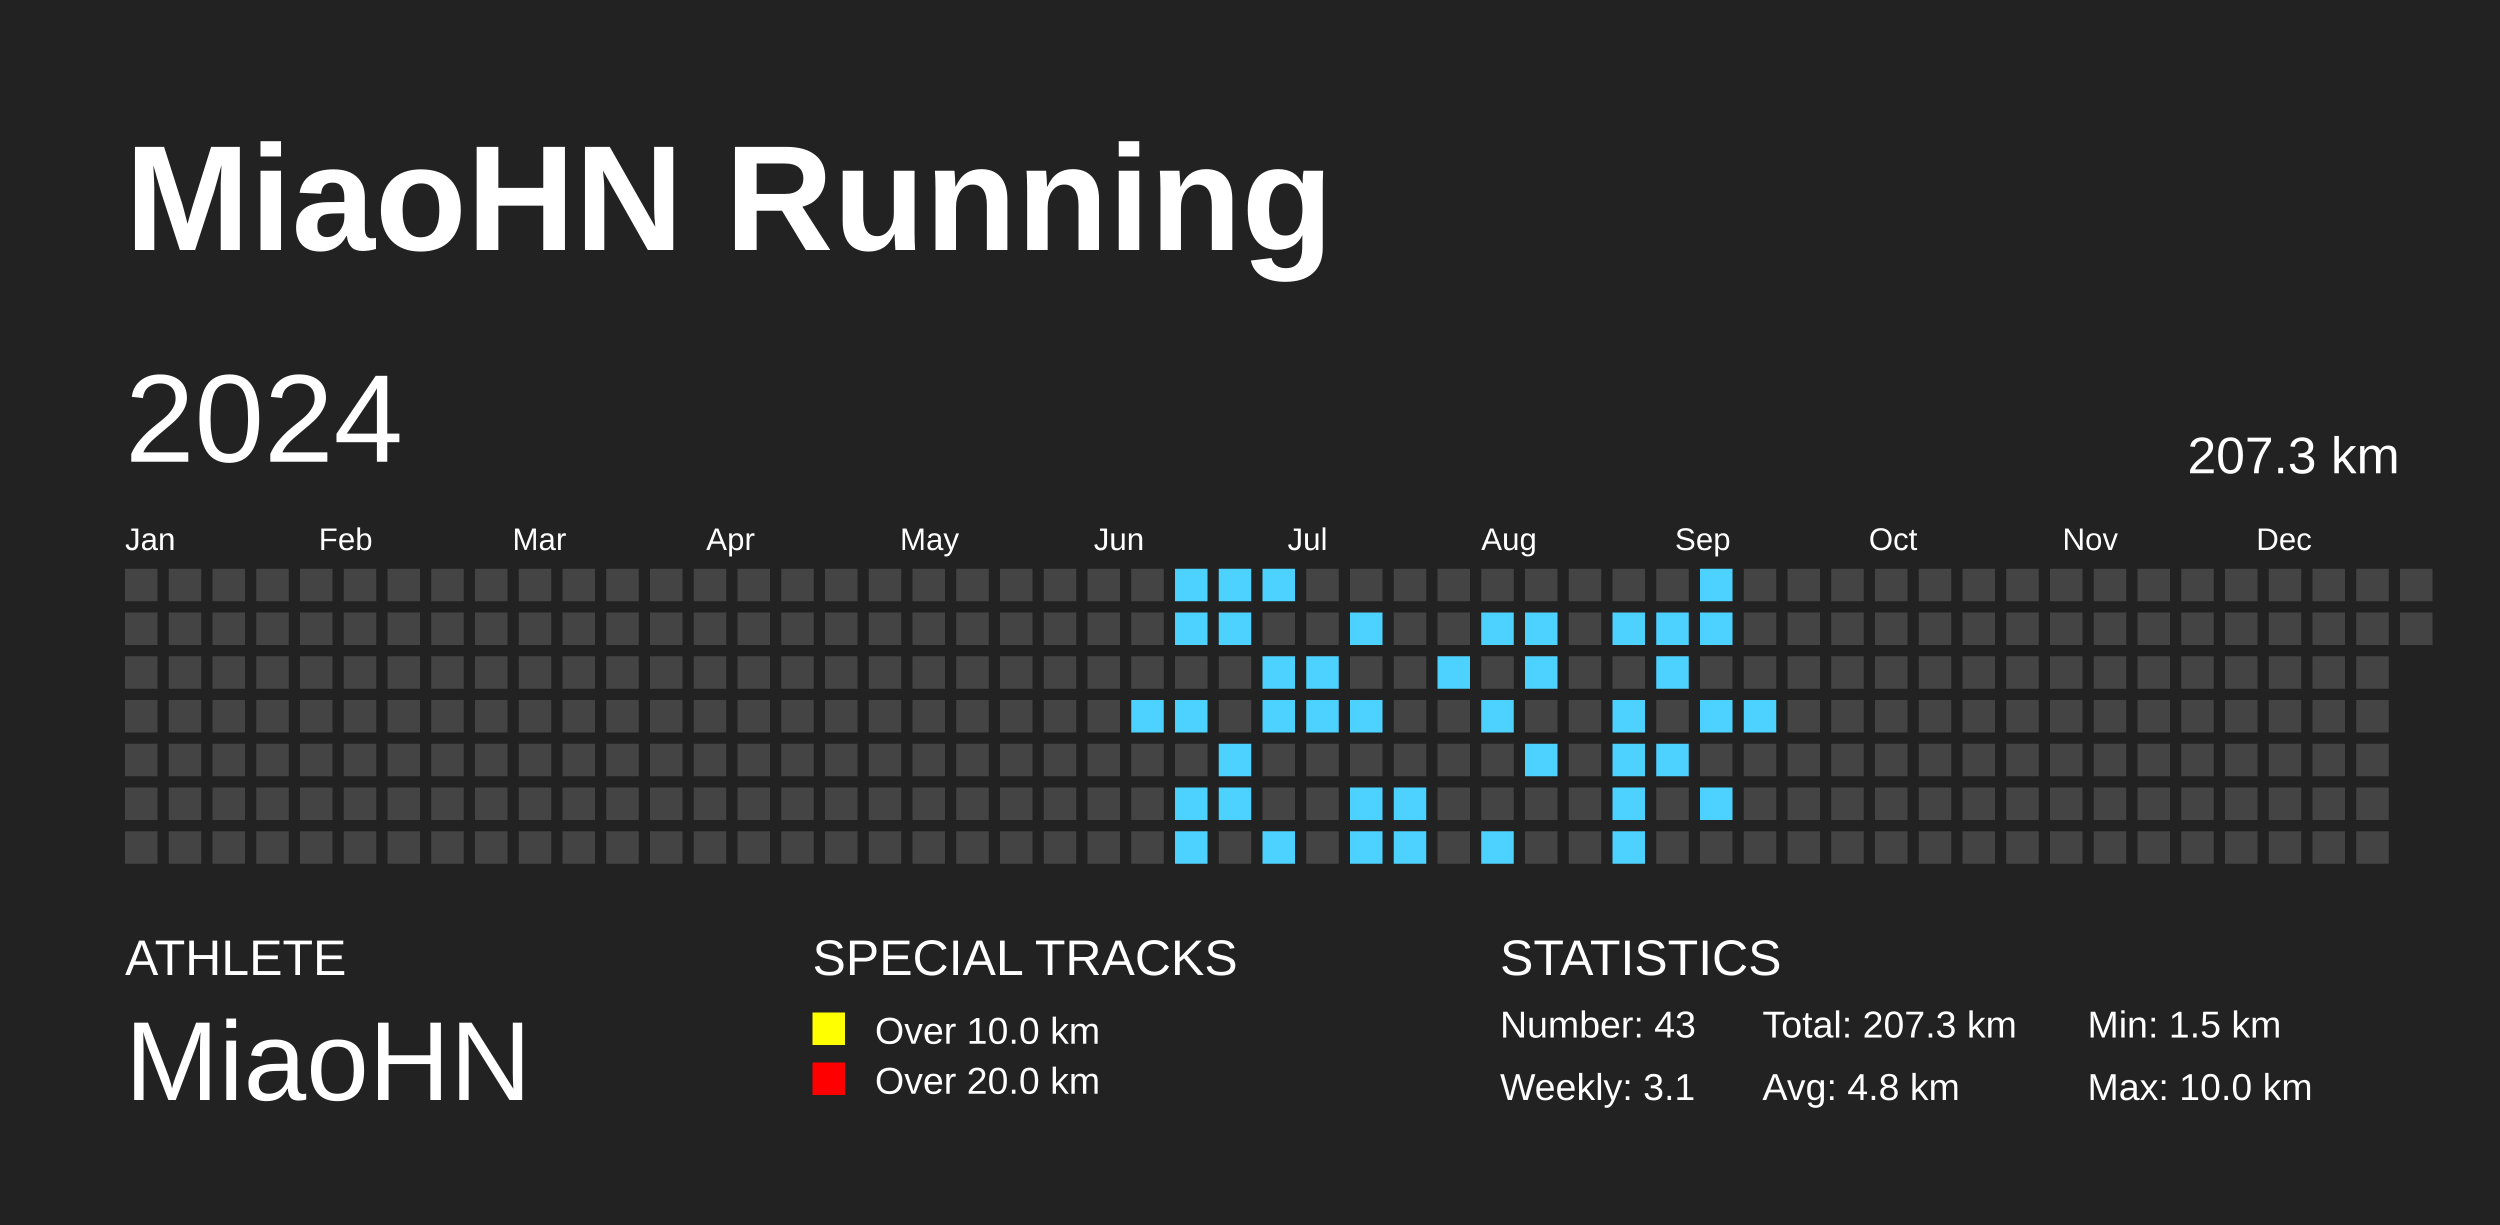
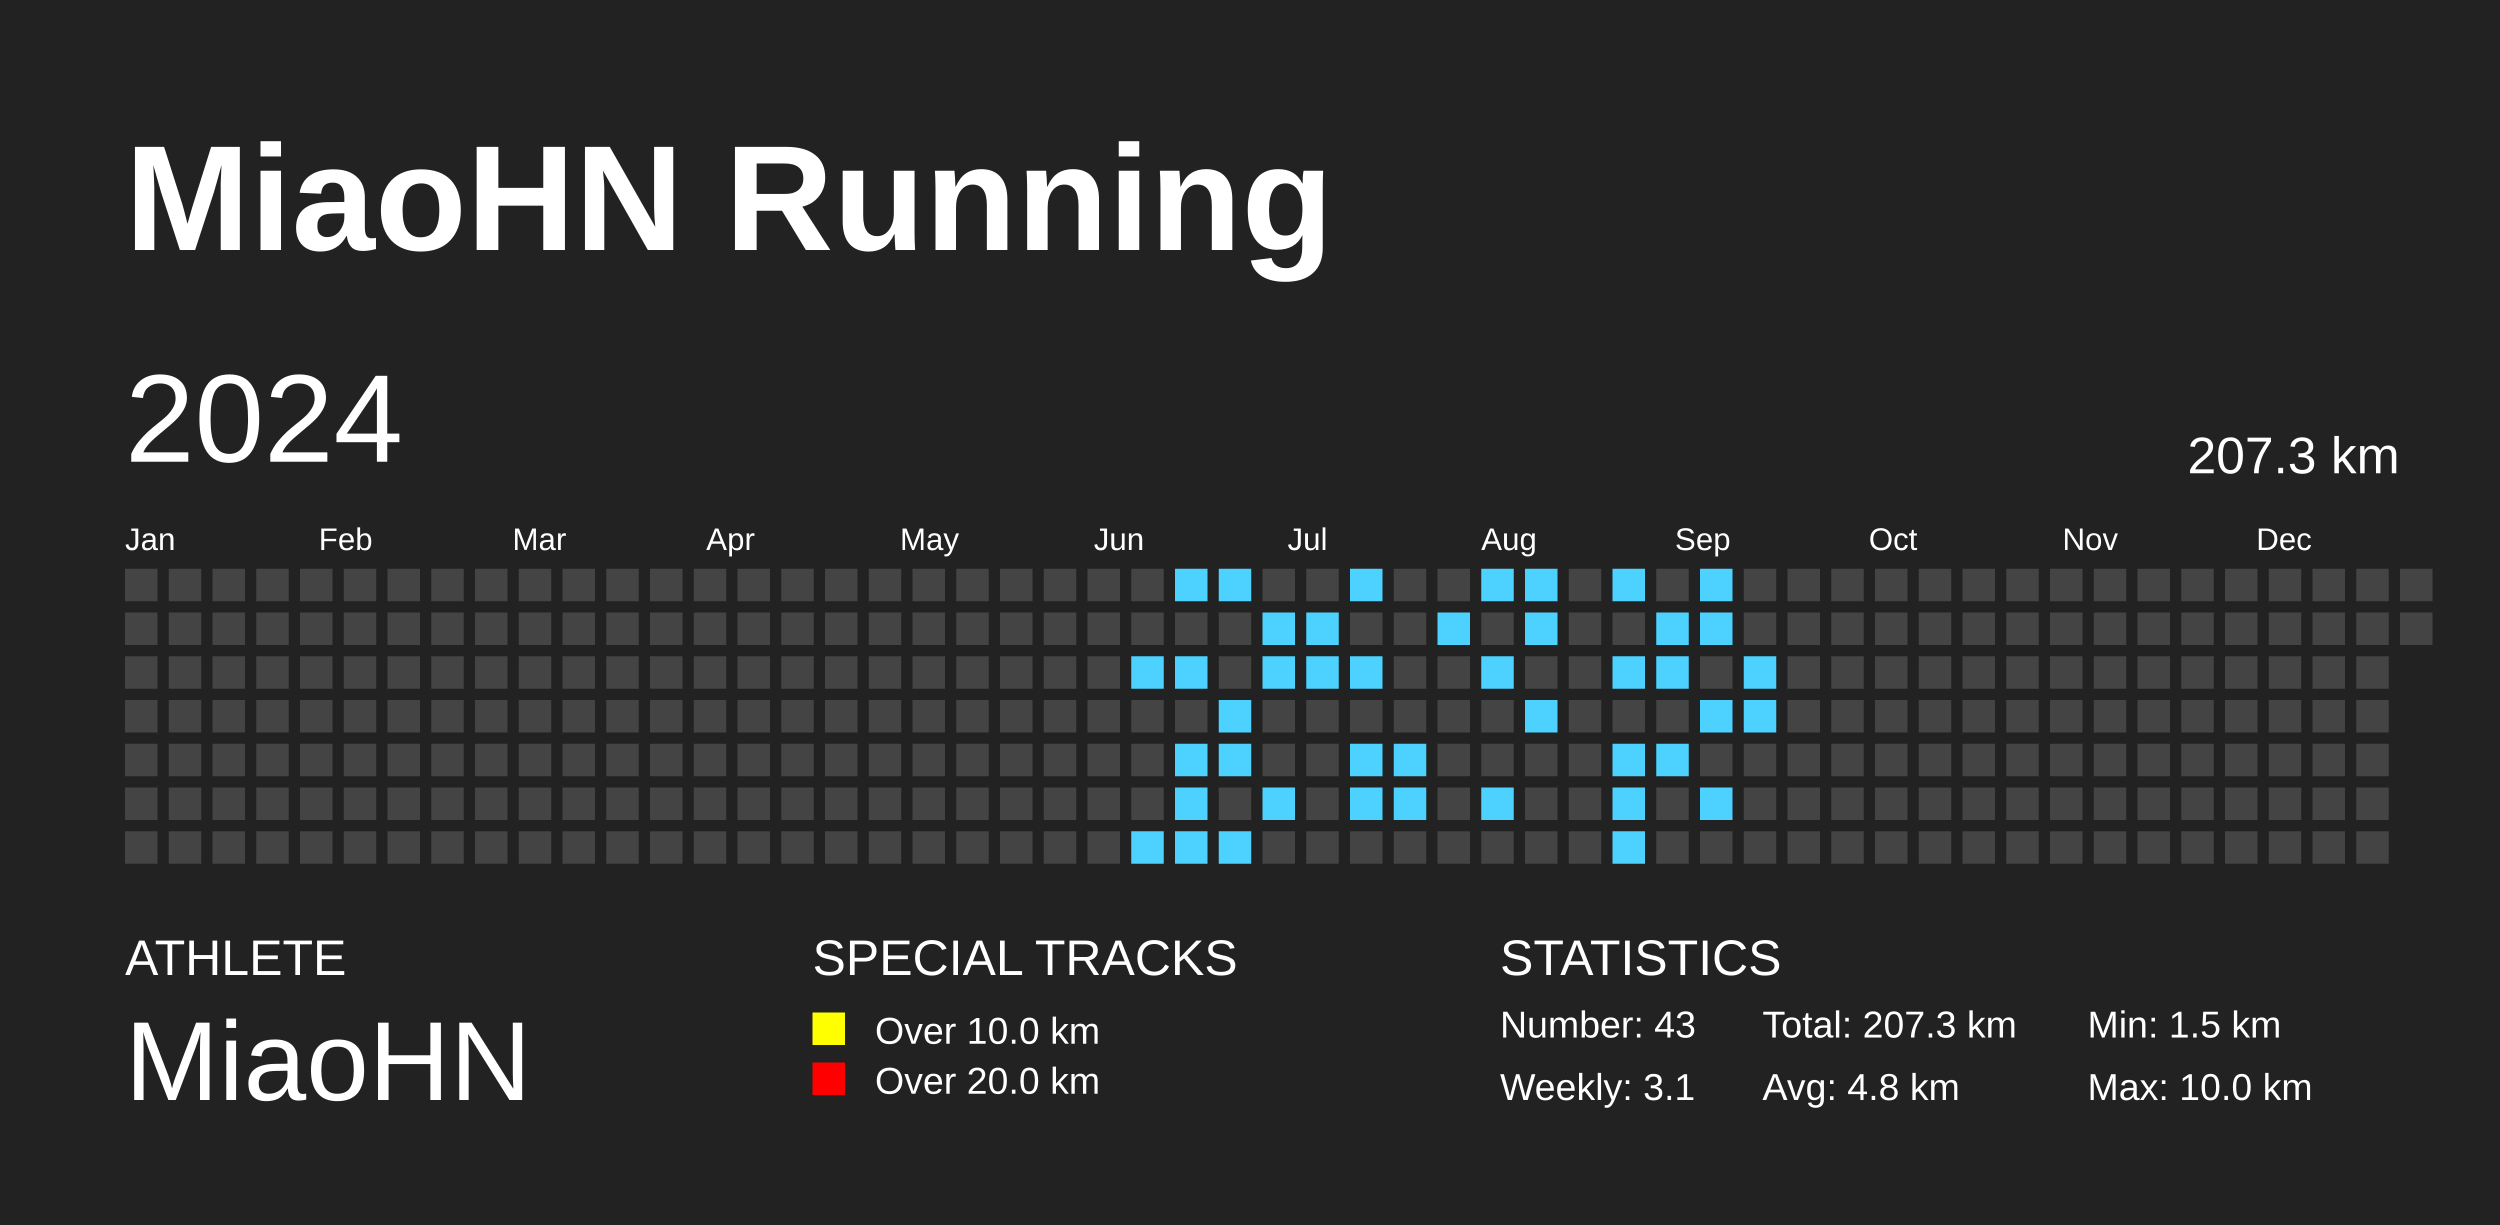
<svg xmlns="http://www.w3.org/2000/svg" baseProfile="full" height="98mm" version="1.1" viewBox="0,0,200,98" width="200mm">
  <defs />
  <rect fill="#222222" height="98" width="200" x="0" y="0" />
  <text fill="#FFFFFF" style="font-size:12px; font-family:Arial; font-weight:bold;" x="10" y="20">MiaoHN Running</text>
  <text fill="#FFFFFF" style="font-size:4px; font-family:Arial" x="10" y="78">ATHLETE</text>
  <text fill="#FFFFFF" style="font-size:9px; font-family:Arial" x="10" y="88">MiaoHN</text>
  <text fill="#FFFFFF" style="font-size:4px; font-family:Arial" x="65" y="78">SPECIAL TRACKS</text>
  <rect fill="yellow" height="2.6" width="2.6" x="65" y="81" />
  <text fill="#FFFFFF" style="font-size:3px; font-family:Arial" x="70" y="83.5">Over 10.0 km</text>
  <rect fill="red" height="2.6" width="2.6" x="65" y="85" />
  <text fill="#FFFFFF" style="font-size:3px; font-family:Arial" x="70" y="87.5">Over 20.0 km</text>
  <text fill="#FFFFFF" style="font-size:4px; font-family:Arial" x="120" y="78">STATISTICS</text>
  <text fill="#FFFFFF" style="font-size:3px; font-family:Arial" x="120" y="83">Number: 43</text>
  <text fill="#FFFFFF" style="font-size:3px; font-family:Arial" x="120" y="88">Weekly: 3.1</text>
  <text fill="#FFFFFF" style="font-size:3px; font-family:Arial" x="141" y="83">Total: 207.3 km</text>
  <text fill="#FFFFFF" style="font-size:3px; font-family:Arial" x="141" y="88">Avg: 4.8 km</text>
  <text fill="#FFFFFF" style="font-size:3px; font-family:Arial" x="167" y="83">Min: 1.5 km</text>
  <text fill="#FFFFFF" style="font-size:3px; font-family:Arial" x="167" y="88">Max: 10.0 km</text>
  <text dominant-baseline="hanging" fill="#FFFFFF" style="font-size:10.0px; font-family:Arial;" x="10" y="30">2024</text>
  <text dominant-baseline="hanging" fill="#FFFFFF" style="font-size:4.125px; font-family:Arial;" x="175" y="35">207.3 km</text>
  <text fill="#FFFFFF" style="font-size:2.5px; font-family:Arial" x="10.0" y="44">Jan</text>
  <text fill="#FFFFFF" style="font-size:2.5px; font-family:Arial" x="25.5" y="44">Feb</text>
  <text fill="#FFFFFF" style="font-size:2.5px; font-family:Arial" x="41.0" y="44">Mar</text>
  <text fill="#FFFFFF" style="font-size:2.5px; font-family:Arial" x="56.5" y="44">Apr</text>
  <text fill="#FFFFFF" style="font-size:2.5px; font-family:Arial" x="72.0" y="44">May</text>
  <text fill="#FFFFFF" style="font-size:2.5px; font-family:Arial" x="87.5" y="44">Jun</text>
  <text fill="#FFFFFF" style="font-size:2.5px; font-family:Arial" x="103.0" y="44">Jul</text>
  <text fill="#FFFFFF" style="font-size:2.5px; font-family:Arial" x="118.5" y="44">Aug</text>
  <text fill="#FFFFFF" style="font-size:2.5px; font-family:Arial" x="134.0" y="44">Sep</text>
  <text fill="#FFFFFF" style="font-size:2.5px; font-family:Arial" x="149.5" y="44">Oct</text>
  <text fill="#FFFFFF" style="font-size:2.5px; font-family:Arial" x="165.0" y="44">Nov</text>
  <text fill="#FFFFFF" style="font-size:2.5px; font-family:Arial" x="180.5" y="44">Dec</text>
  <rect fill="#444444" height="2.6" width="2.6" x="10.0" y="45.5" />
  <rect fill="#444444" height="2.6" width="2.6" x="10.0" y="49.0" />
  <rect fill="#444444" height="2.6" width="2.6" x="10.0" y="52.5" />
  <rect fill="#444444" height="2.6" width="2.6" x="10.0" y="56.0" />
  <rect fill="#444444" height="2.6" width="2.6" x="10.0" y="59.5" />
  <rect fill="#444444" height="2.6" width="2.6" x="10.0" y="63.0" />
  <rect fill="#444444" height="2.6" width="2.6" x="10.0" y="66.5" />
  <rect fill="#444444" height="2.6" width="2.6" x="13.5" y="45.5" />
  <rect fill="#444444" height="2.6" width="2.6" x="13.5" y="49.0" />
  <rect fill="#444444" height="2.6" width="2.6" x="13.5" y="52.5" />
  <rect fill="#444444" height="2.6" width="2.6" x="13.5" y="56.0" />
  <rect fill="#444444" height="2.6" width="2.6" x="13.5" y="59.5" />
  <rect fill="#444444" height="2.6" width="2.6" x="13.5" y="63.0" />
  <rect fill="#444444" height="2.6" width="2.6" x="13.5" y="66.5" />
  <rect fill="#444444" height="2.6" width="2.6" x="17.0" y="45.5" />
  <rect fill="#444444" height="2.6" width="2.6" x="17.0" y="49.0" />
  <rect fill="#444444" height="2.6" width="2.6" x="17.0" y="52.5" />
  <rect fill="#444444" height="2.6" width="2.6" x="17.0" y="56.0" />
  <rect fill="#444444" height="2.6" width="2.6" x="17.0" y="59.5" />
  <rect fill="#444444" height="2.6" width="2.6" x="17.0" y="63.0" />
  <rect fill="#444444" height="2.6" width="2.6" x="17.0" y="66.5" />
  <rect fill="#444444" height="2.6" width="2.6" x="20.5" y="45.5" />
  <rect fill="#444444" height="2.6" width="2.6" x="20.5" y="49.0" />
  <rect fill="#444444" height="2.6" width="2.6" x="20.5" y="52.5" />
  <rect fill="#444444" height="2.6" width="2.6" x="20.5" y="56.0" />
  <rect fill="#444444" height="2.6" width="2.6" x="20.5" y="59.5" />
  <rect fill="#444444" height="2.6" width="2.6" x="20.5" y="63.0" />
  <rect fill="#444444" height="2.6" width="2.6" x="20.5" y="66.5" />
  <rect fill="#444444" height="2.6" width="2.6" x="24.0" y="45.5" />
  <rect fill="#444444" height="2.6" width="2.6" x="24.0" y="49.0" />
  <rect fill="#444444" height="2.6" width="2.6" x="24.0" y="52.5" />
  <rect fill="#444444" height="2.6" width="2.6" x="24.0" y="56.0" />
  <rect fill="#444444" height="2.6" width="2.6" x="24.0" y="59.5" />
  <rect fill="#444444" height="2.6" width="2.6" x="24.0" y="63.0" />
  <rect fill="#444444" height="2.6" width="2.6" x="24.0" y="66.5" />
  <rect fill="#444444" height="2.6" width="2.6" x="27.5" y="45.5" />
  <rect fill="#444444" height="2.6" width="2.6" x="27.5" y="49.0" />
  <rect fill="#444444" height="2.6" width="2.6" x="27.5" y="52.5" />
  <rect fill="#444444" height="2.6" width="2.6" x="27.5" y="56.0" />
  <rect fill="#444444" height="2.6" width="2.6" x="27.5" y="59.5" />
  <rect fill="#444444" height="2.6" width="2.6" x="27.5" y="63.0" />
  <rect fill="#444444" height="2.6" width="2.6" x="27.5" y="66.5" />
  <rect fill="#444444" height="2.6" width="2.6" x="31.0" y="45.5" />
  <rect fill="#444444" height="2.6" width="2.6" x="31.0" y="49.0" />
  <rect fill="#444444" height="2.6" width="2.6" x="31.0" y="52.5" />
  <rect fill="#444444" height="2.6" width="2.6" x="31.0" y="56.0" />
  <rect fill="#444444" height="2.6" width="2.6" x="31.0" y="59.5" />
  <rect fill="#444444" height="2.6" width="2.6" x="31.0" y="63.0" />
  <rect fill="#444444" height="2.6" width="2.6" x="31.0" y="66.5" />
  <rect fill="#444444" height="2.6" width="2.6" x="34.5" y="45.5" />
  <rect fill="#444444" height="2.6" width="2.6" x="34.5" y="49.0" />
  <rect fill="#444444" height="2.6" width="2.6" x="34.5" y="52.5" />
  <rect fill="#444444" height="2.6" width="2.6" x="34.5" y="56.0" />
  <rect fill="#444444" height="2.6" width="2.6" x="34.5" y="59.5" />
  <rect fill="#444444" height="2.6" width="2.6" x="34.5" y="63.0" />
  <rect fill="#444444" height="2.6" width="2.6" x="34.5" y="66.5" />
  <rect fill="#444444" height="2.6" width="2.6" x="38.0" y="45.5" />
  <rect fill="#444444" height="2.6" width="2.6" x="38.0" y="49.0" />
  <rect fill="#444444" height="2.6" width="2.6" x="38.0" y="52.5" />
  <rect fill="#444444" height="2.6" width="2.6" x="38.0" y="56.0" />
  <rect fill="#444444" height="2.6" width="2.6" x="38.0" y="59.5" />
  <rect fill="#444444" height="2.6" width="2.6" x="38.0" y="63.0" />
  <rect fill="#444444" height="2.6" width="2.6" x="38.0" y="66.5" />
  <rect fill="#444444" height="2.6" width="2.6" x="41.5" y="45.5" />
  <rect fill="#444444" height="2.6" width="2.6" x="41.5" y="49.0" />
  <rect fill="#444444" height="2.6" width="2.6" x="41.5" y="52.5" />
  <rect fill="#444444" height="2.6" width="2.6" x="41.5" y="56.0" />
  <rect fill="#444444" height="2.6" width="2.6" x="41.5" y="59.5" />
  <rect fill="#444444" height="2.6" width="2.6" x="41.5" y="63.0" />
  <rect fill="#444444" height="2.6" width="2.6" x="41.5" y="66.5" />
  <rect fill="#444444" height="2.6" width="2.6" x="45.0" y="45.5" />
  <rect fill="#444444" height="2.6" width="2.6" x="45.0" y="49.0" />
  <rect fill="#444444" height="2.6" width="2.6" x="45.0" y="52.5" />
  <rect fill="#444444" height="2.6" width="2.6" x="45.0" y="56.0" />
  <rect fill="#444444" height="2.6" width="2.6" x="45.0" y="59.5" />
  <rect fill="#444444" height="2.6" width="2.6" x="45.0" y="63.0" />
  <rect fill="#444444" height="2.6" width="2.6" x="45.0" y="66.5" />
  <rect fill="#444444" height="2.6" width="2.6" x="48.5" y="45.5" />
  <rect fill="#444444" height="2.6" width="2.6" x="48.5" y="49.0" />
  <rect fill="#444444" height="2.6" width="2.6" x="48.5" y="52.5" />
  <rect fill="#444444" height="2.6" width="2.6" x="48.5" y="56.0" />
  <rect fill="#444444" height="2.6" width="2.6" x="48.5" y="59.5" />
  <rect fill="#444444" height="2.6" width="2.6" x="48.5" y="63.0" />
  <rect fill="#444444" height="2.6" width="2.6" x="48.5" y="66.5" />
  <rect fill="#444444" height="2.6" width="2.6" x="52.0" y="45.5" />
  <rect fill="#444444" height="2.6" width="2.6" x="52.0" y="49.0" />
  <rect fill="#444444" height="2.6" width="2.6" x="52.0" y="52.5" />
  <rect fill="#444444" height="2.6" width="2.6" x="52.0" y="56.0" />
  <rect fill="#444444" height="2.6" width="2.6" x="52.0" y="59.5" />
  <rect fill="#444444" height="2.6" width="2.6" x="52.0" y="63.0" />
  <rect fill="#444444" height="2.6" width="2.6" x="52.0" y="66.5" />
  <rect fill="#444444" height="2.6" width="2.6" x="55.5" y="45.5" />
  <rect fill="#444444" height="2.6" width="2.6" x="55.5" y="49.0" />
  <rect fill="#444444" height="2.6" width="2.6" x="55.5" y="52.5" />
  <rect fill="#444444" height="2.6" width="2.6" x="55.5" y="56.0" />
  <rect fill="#444444" height="2.6" width="2.6" x="55.5" y="59.5" />
  <rect fill="#444444" height="2.6" width="2.6" x="55.5" y="63.0" />
  <rect fill="#444444" height="2.6" width="2.6" x="55.5" y="66.5" />
  <rect fill="#444444" height="2.6" width="2.6" x="59.0" y="45.5" />
  <rect fill="#444444" height="2.6" width="2.6" x="59.0" y="49.0" />
  <rect fill="#444444" height="2.6" width="2.6" x="59.0" y="52.5" />
  <rect fill="#444444" height="2.6" width="2.6" x="59.0" y="56.0" />
  <rect fill="#444444" height="2.6" width="2.6" x="59.0" y="59.5" />
  <rect fill="#444444" height="2.6" width="2.6" x="59.0" y="63.0" />
  <rect fill="#444444" height="2.6" width="2.6" x="59.0" y="66.5" />
  <rect fill="#444444" height="2.6" width="2.6" x="62.5" y="45.5" />
  <rect fill="#444444" height="2.6" width="2.6" x="62.5" y="49.0" />
  <rect fill="#444444" height="2.6" width="2.6" x="62.5" y="52.5" />
  <rect fill="#444444" height="2.6" width="2.6" x="62.5" y="56.0" />
  <rect fill="#444444" height="2.6" width="2.6" x="62.5" y="59.5" />
  <rect fill="#444444" height="2.6" width="2.6" x="62.5" y="63.0" />
  <rect fill="#444444" height="2.6" width="2.6" x="62.5" y="66.5" />
  <rect fill="#444444" height="2.6" width="2.6" x="66.0" y="45.5" />
  <rect fill="#444444" height="2.6" width="2.6" x="66.0" y="49.0" />
  <rect fill="#444444" height="2.6" width="2.6" x="66.0" y="52.5" />
  <rect fill="#444444" height="2.6" width="2.6" x="66.0" y="56.0" />
  <rect fill="#444444" height="2.6" width="2.6" x="66.0" y="59.5" />
  <rect fill="#444444" height="2.6" width="2.6" x="66.0" y="63.0" />
  <rect fill="#444444" height="2.6" width="2.6" x="66.0" y="66.5" />
  <rect fill="#444444" height="2.6" width="2.6" x="69.5" y="45.5" />
  <rect fill="#444444" height="2.6" width="2.6" x="69.5" y="49.0" />
  <rect fill="#444444" height="2.6" width="2.6" x="69.5" y="52.5" />
  <rect fill="#444444" height="2.6" width="2.6" x="69.5" y="56.0" />
  <rect fill="#444444" height="2.6" width="2.6" x="69.5" y="59.5" />
  <rect fill="#444444" height="2.6" width="2.6" x="69.5" y="63.0" />
  <rect fill="#444444" height="2.6" width="2.6" x="69.5" y="66.5" />
  <rect fill="#444444" height="2.6" width="2.6" x="73.0" y="45.5" />
  <rect fill="#444444" height="2.6" width="2.6" x="73.0" y="49.0" />
  <rect fill="#444444" height="2.6" width="2.6" x="73.0" y="52.5" />
  <rect fill="#444444" height="2.6" width="2.6" x="73.0" y="56.0" />
  <rect fill="#444444" height="2.6" width="2.6" x="73.0" y="59.5" />
  <rect fill="#444444" height="2.6" width="2.6" x="73.0" y="63.0" />
  <rect fill="#444444" height="2.6" width="2.6" x="73.0" y="66.5" />
  <rect fill="#444444" height="2.6" width="2.6" x="76.5" y="45.5" />
  <rect fill="#444444" height="2.6" width="2.6" x="76.5" y="49.0" />
  <rect fill="#444444" height="2.6" width="2.6" x="76.5" y="52.5" />
  <rect fill="#444444" height="2.6" width="2.6" x="76.5" y="56.0" />
  <rect fill="#444444" height="2.6" width="2.6" x="76.5" y="59.5" />
  <rect fill="#444444" height="2.6" width="2.6" x="76.5" y="63.0" />
  <rect fill="#444444" height="2.6" width="2.6" x="76.5" y="66.5" />
  <rect fill="#444444" height="2.6" width="2.6" x="80.0" y="45.5" />
  <rect fill="#444444" height="2.6" width="2.6" x="80.0" y="49.0" />
  <rect fill="#444444" height="2.6" width="2.6" x="80.0" y="52.5" />
  <rect fill="#444444" height="2.6" width="2.6" x="80.0" y="56.0" />
  <rect fill="#444444" height="2.6" width="2.6" x="80.0" y="59.5" />
  <rect fill="#444444" height="2.6" width="2.6" x="80.0" y="63.0" />
  <rect fill="#444444" height="2.6" width="2.6" x="80.0" y="66.5" />
  <rect fill="#444444" height="2.6" width="2.6" x="83.5" y="45.5" />
  <rect fill="#444444" height="2.6" width="2.6" x="83.5" y="49.0" />
  <rect fill="#444444" height="2.6" width="2.6" x="83.5" y="52.5" />
  <rect fill="#444444" height="2.6" width="2.6" x="83.5" y="56.0" />
  <rect fill="#444444" height="2.6" width="2.6" x="83.5" y="59.5" />
  <rect fill="#444444" height="2.6" width="2.6" x="83.5" y="63.0" />
  <rect fill="#444444" height="2.6" width="2.6" x="83.5" y="66.5" />
  <rect fill="#444444" height="2.6" width="2.6" x="87.0" y="45.5" />
  <rect fill="#444444" height="2.6" width="2.6" x="87.0" y="49.0" />
  <rect fill="#444444" height="2.6" width="2.6" x="87.0" y="52.5" />
  <rect fill="#444444" height="2.6" width="2.6" x="87.0" y="56.0" />
  <rect fill="#444444" height="2.6" width="2.6" x="87.0" y="59.5" />
  <rect fill="#444444" height="2.6" width="2.6" x="87.0" y="63.0" />
  <rect fill="#444444" height="2.6" width="2.6" x="87.0" y="66.5" />
  <rect fill="#444444" height="2.6" width="2.6" x="90.5" y="45.5" />
  <rect fill="#444444" height="2.6" width="2.6" x="90.5" y="49.0" />
-   <rect fill="#444444" height="2.6" width="2.6" x="90.5" y="52.5" />
-   <rect fill="#4dd2ff" height="2.6" width="2.6" x="90.5" y="56.0" />
+   <rect fill="#4dd2ff" height="2.6" width="2.6" x="90.5" y="52.5" />
+   <rect fill="#444444" height="2.6" width="2.6" x="90.5" y="56.0" />
  <rect fill="#444444" height="2.6" width="2.6" x="90.5" y="59.5" />
  <rect fill="#444444" height="2.6" width="2.6" x="90.5" y="63.0" />
-   <rect fill="#444444" height="2.6" width="2.6" x="90.5" y="66.5" />
+   <rect fill="#4dd2ff" height="2.6" width="2.6" x="90.5" y="66.5" />
  <rect fill="#4dd2ff" height="2.6" width="2.6" x="94.0" y="45.5" />
-   <rect fill="#4dd2ff" height="2.6" width="2.6" x="94.0" y="49.0" />
-   <rect fill="#444444" height="2.6" width="2.6" x="94.0" y="52.5" />
-   <rect fill="#4dd2ff" height="2.6" width="2.6" x="94.0" y="56.0" />
-   <rect fill="#444444" height="2.6" width="2.6" x="94.0" y="59.5" />
+   <rect fill="#444444" height="2.6" width="2.6" x="94.0" y="49.0" />
+   <rect fill="#4dd2ff" height="2.6" width="2.6" x="94.0" y="52.5" />
+   <rect fill="#444444" height="2.6" width="2.6" x="94.0" y="56.0" />
+   <rect fill="#4dd2ff" height="2.6" width="2.6" x="94.0" y="59.5" />
  <rect fill="#4dd2ff" height="2.6" width="2.6" x="94.0" y="63.0" />
  <rect fill="#4dd2ff" height="2.6" width="2.6" x="94.0" y="66.5" />
  <rect fill="#4dd2ff" height="2.6" width="2.6" x="97.5" y="45.5" />
-   <rect fill="#4dd2ff" height="2.6" width="2.6" x="97.5" y="49.0" />
+   <rect fill="#444444" height="2.6" width="2.6" x="97.5" y="49.0" />
  <rect fill="#444444" height="2.6" width="2.6" x="97.5" y="52.5" />
-   <rect fill="#444444" height="2.6" width="2.6" x="97.5" y="56.0" />
+   <rect fill="#4dd2ff" height="2.6" width="2.6" x="97.5" y="56.0" />
  <rect fill="#4dd2ff" height="2.6" width="2.6" x="97.5" y="59.5" />
-   <rect fill="#4dd2ff" height="2.6" width="2.6" x="97.5" y="63.0" />
-   <rect fill="#444444" height="2.6" width="2.6" x="97.5" y="66.5" />
-   <rect fill="#4dd2ff" height="2.6" width="2.6" x="101.0" y="45.5" />
-   <rect fill="#444444" height="2.6" width="2.6" x="101.0" y="49.0" />
+   <rect fill="#444444" height="2.6" width="2.6" x="97.5" y="63.0" />
+   <rect fill="#4dd2ff" height="2.6" width="2.6" x="97.5" y="66.5" />
+   <rect fill="#444444" height="2.6" width="2.6" x="101.0" y="45.5" />
+   <rect fill="#4dd2ff" height="2.6" width="2.6" x="101.0" y="49.0" />
  <rect fill="#4dd2ff" height="2.6" width="2.6" x="101.0" y="52.5" />
-   <rect fill="#4dd2ff" height="2.6" width="2.6" x="101.0" y="56.0" />
+   <rect fill="#444444" height="2.6" width="2.6" x="101.0" y="56.0" />
  <rect fill="#444444" height="2.6" width="2.6" x="101.0" y="59.5" />
-   <rect fill="#444444" height="2.6" width="2.6" x="101.0" y="63.0" />
-   <rect fill="#4dd2ff" height="2.6" width="2.6" x="101.0" y="66.5" />
+   <rect fill="#4dd2ff" height="2.6" width="2.6" x="101.0" y="63.0" />
+   <rect fill="#444444" height="2.6" width="2.6" x="101.0" y="66.5" />
  <rect fill="#444444" height="2.6" width="2.6" x="104.5" y="45.5" />
-   <rect fill="#444444" height="2.6" width="2.6" x="104.5" y="49.0" />
+   <rect fill="#4dd2ff" height="2.6" width="2.6" x="104.5" y="49.0" />
  <rect fill="#4dd2ff" height="2.6" width="2.6" x="104.5" y="52.5" />
-   <rect fill="#4dd2ff" height="2.6" width="2.6" x="104.5" y="56.0" />
+   <rect fill="#444444" height="2.6" width="2.6" x="104.5" y="56.0" />
  <rect fill="#444444" height="2.6" width="2.6" x="104.5" y="59.5" />
  <rect fill="#444444" height="2.6" width="2.6" x="104.5" y="63.0" />
  <rect fill="#444444" height="2.6" width="2.6" x="104.5" y="66.5" />
-   <rect fill="#444444" height="2.6" width="2.6" x="108.0" y="45.5" />
-   <rect fill="#4dd2ff" height="2.6" width="2.6" x="108.0" y="49.0" />
-   <rect fill="#444444" height="2.6" width="2.6" x="108.0" y="52.5" />
-   <rect fill="#4dd2ff" height="2.6" width="2.6" x="108.0" y="56.0" />
-   <rect fill="#444444" height="2.6" width="2.6" x="108.0" y="59.5" />
+   <rect fill="#4dd2ff" height="2.6" width="2.6" x="108.0" y="45.5" />
+   <rect fill="#444444" height="2.6" width="2.6" x="108.0" y="49.0" />
+   <rect fill="#4dd2ff" height="2.6" width="2.6" x="108.0" y="52.5" />
+   <rect fill="#444444" height="2.6" width="2.6" x="108.0" y="56.0" />
+   <rect fill="#4dd2ff" height="2.6" width="2.6" x="108.0" y="59.5" />
  <rect fill="#4dd2ff" height="2.6" width="2.6" x="108.0" y="63.0" />
-   <rect fill="#4dd2ff" height="2.6" width="2.6" x="108.0" y="66.5" />
+   <rect fill="#444444" height="2.6" width="2.6" x="108.0" y="66.5" />
  <rect fill="#444444" height="2.6" width="2.6" x="111.5" y="45.5" />
  <rect fill="#444444" height="2.6" width="2.6" x="111.5" y="49.0" />
  <rect fill="#444444" height="2.6" width="2.6" x="111.5" y="52.5" />
  <rect fill="#444444" height="2.6" width="2.6" x="111.5" y="56.0" />
-   <rect fill="#444444" height="2.6" width="2.6" x="111.5" y="59.5" />
+   <rect fill="#4dd2ff" height="2.6" width="2.6" x="111.5" y="59.5" />
  <rect fill="#4dd2ff" height="2.6" width="2.6" x="111.5" y="63.0" />
-   <rect fill="#4dd2ff" height="2.6" width="2.6" x="111.5" y="66.5" />
+   <rect fill="#444444" height="2.6" width="2.6" x="111.5" y="66.5" />
  <rect fill="#444444" height="2.6" width="2.6" x="115.0" y="45.5" />
-   <rect fill="#444444" height="2.6" width="2.6" x="115.0" y="49.0" />
-   <rect fill="#4dd2ff" height="2.6" width="2.6" x="115.0" y="52.5" />
+   <rect fill="#4dd2ff" height="2.6" width="2.6" x="115.0" y="49.0" />
+   <rect fill="#444444" height="2.6" width="2.6" x="115.0" y="52.5" />
  <rect fill="#444444" height="2.6" width="2.6" x="115.0" y="56.0" />
  <rect fill="#444444" height="2.6" width="2.6" x="115.0" y="59.5" />
  <rect fill="#444444" height="2.6" width="2.6" x="115.0" y="63.0" />
  <rect fill="#444444" height="2.6" width="2.6" x="115.0" y="66.5" />
-   <rect fill="#444444" height="2.6" width="2.6" x="118.5" y="45.5" />
-   <rect fill="#4dd2ff" height="2.6" width="2.6" x="118.5" y="49.0" />
-   <rect fill="#444444" height="2.6" width="2.6" x="118.5" y="52.5" />
-   <rect fill="#4dd2ff" height="2.6" width="2.6" x="118.5" y="56.0" />
+   <rect fill="#4dd2ff" height="2.6" width="2.6" x="118.5" y="45.5" />
+   <rect fill="#444444" height="2.6" width="2.6" x="118.5" y="49.0" />
+   <rect fill="#4dd2ff" height="2.6" width="2.6" x="118.5" y="52.5" />
+   <rect fill="#444444" height="2.6" width="2.6" x="118.5" y="56.0" />
  <rect fill="#444444" height="2.6" width="2.6" x="118.5" y="59.5" />
-   <rect fill="#444444" height="2.6" width="2.6" x="118.5" y="63.0" />
-   <rect fill="#4dd2ff" height="2.6" width="2.6" x="118.5" y="66.5" />
-   <rect fill="#444444" height="2.6" width="2.6" x="122.0" y="45.5" />
+   <rect fill="#4dd2ff" height="2.6" width="2.6" x="118.5" y="63.0" />
+   <rect fill="#444444" height="2.6" width="2.6" x="118.5" y="66.5" />
+   <rect fill="#4dd2ff" height="2.6" width="2.6" x="122.0" y="45.5" />
  <rect fill="#4dd2ff" height="2.6" width="2.6" x="122.0" y="49.0" />
-   <rect fill="#4dd2ff" height="2.6" width="2.6" x="122.0" y="52.5" />
-   <rect fill="#444444" height="2.6" width="2.6" x="122.0" y="56.0" />
-   <rect fill="#4dd2ff" height="2.6" width="2.6" x="122.0" y="59.5" />
+   <rect fill="#444444" height="2.6" width="2.6" x="122.0" y="52.5" />
+   <rect fill="#4dd2ff" height="2.6" width="2.6" x="122.0" y="56.0" />
+   <rect fill="#444444" height="2.6" width="2.6" x="122.0" y="59.5" />
  <rect fill="#444444" height="2.6" width="2.6" x="122.0" y="63.0" />
  <rect fill="#444444" height="2.6" width="2.6" x="122.0" y="66.5" />
  <rect fill="#444444" height="2.6" width="2.6" x="125.5" y="45.5" />
  <rect fill="#444444" height="2.6" width="2.6" x="125.5" y="49.0" />
  <rect fill="#444444" height="2.6" width="2.6" x="125.5" y="52.5" />
  <rect fill="#444444" height="2.6" width="2.6" x="125.5" y="56.0" />
  <rect fill="#444444" height="2.6" width="2.6" x="125.5" y="59.5" />
  <rect fill="#444444" height="2.6" width="2.6" x="125.5" y="63.0" />
  <rect fill="#444444" height="2.6" width="2.6" x="125.5" y="66.5" />
-   <rect fill="#444444" height="2.6" width="2.6" x="129.0" y="45.5" />
-   <rect fill="#4dd2ff" height="2.6" width="2.6" x="129.0" y="49.0" />
-   <rect fill="#444444" height="2.6" width="2.6" x="129.0" y="52.5" />
-   <rect fill="#4dd2ff" height="2.6" width="2.6" x="129.0" y="56.0" />
+   <rect fill="#4dd2ff" height="2.6" width="2.6" x="129.0" y="45.5" />
+   <rect fill="#444444" height="2.6" width="2.6" x="129.0" y="49.0" />
+   <rect fill="#4dd2ff" height="2.6" width="2.6" x="129.0" y="52.5" />
+   <rect fill="#444444" height="2.6" width="2.6" x="129.0" y="56.0" />
  <rect fill="#4dd2ff" height="2.6" width="2.6" x="129.0" y="59.5" />
  <rect fill="#4dd2ff" height="2.6" width="2.6" x="129.0" y="63.0" />
  <rect fill="#4dd2ff" height="2.6" width="2.6" x="129.0" y="66.5" />
  <rect fill="#444444" height="2.6" width="2.6" x="132.5" y="45.5" />
  <rect fill="#4dd2ff" height="2.6" width="2.6" x="132.5" y="49.0" />
  <rect fill="#4dd2ff" height="2.6" width="2.6" x="132.5" y="52.5" />
  <rect fill="#444444" height="2.6" width="2.6" x="132.5" y="56.0" />
  <rect fill="#4dd2ff" height="2.6" width="2.6" x="132.5" y="59.5" />
  <rect fill="#444444" height="2.6" width="2.6" x="132.5" y="63.0" />
  <rect fill="#444444" height="2.6" width="2.6" x="132.5" y="66.5" />
  <rect fill="#4dd2ff" height="2.6" width="2.6" x="136.0" y="45.5" />
  <rect fill="#4dd2ff" height="2.6" width="2.6" x="136.0" y="49.0" />
  <rect fill="#444444" height="2.6" width="2.6" x="136.0" y="52.5" />
  <rect fill="#4dd2ff" height="2.6" width="2.6" x="136.0" y="56.0" />
  <rect fill="#444444" height="2.6" width="2.6" x="136.0" y="59.5" />
  <rect fill="#4dd2ff" height="2.6" width="2.6" x="136.0" y="63.0" />
  <rect fill="#444444" height="2.6" width="2.6" x="136.0" y="66.5" />
  <rect fill="#444444" height="2.6" width="2.6" x="139.5" y="45.5" />
  <rect fill="#444444" height="2.6" width="2.6" x="139.5" y="49.0" />
-   <rect fill="#444444" height="2.6" width="2.6" x="139.5" y="52.5" />
+   <rect fill="#4dd2ff" height="2.6" width="2.6" x="139.5" y="52.5" />
  <rect fill="#4dd2ff" height="2.6" width="2.6" x="139.5" y="56.0" />
  <rect fill="#444444" height="2.6" width="2.6" x="139.5" y="59.5" />
  <rect fill="#444444" height="2.6" width="2.6" x="139.5" y="63.0" />
  <rect fill="#444444" height="2.6" width="2.6" x="139.5" y="66.5" />
  <rect fill="#444444" height="2.6" width="2.6" x="143.0" y="45.5" />
  <rect fill="#444444" height="2.6" width="2.6" x="143.0" y="49.0" />
  <rect fill="#444444" height="2.6" width="2.6" x="143.0" y="52.5" />
  <rect fill="#444444" height="2.6" width="2.6" x="143.0" y="56.0" />
  <rect fill="#444444" height="2.6" width="2.6" x="143.0" y="59.5" />
  <rect fill="#444444" height="2.6" width="2.6" x="143.0" y="63.0" />
  <rect fill="#444444" height="2.6" width="2.6" x="143.0" y="66.5" />
  <rect fill="#444444" height="2.6" width="2.6" x="146.5" y="45.5" />
  <rect fill="#444444" height="2.6" width="2.6" x="146.5" y="49.0" />
  <rect fill="#444444" height="2.6" width="2.6" x="146.5" y="52.5" />
  <rect fill="#444444" height="2.6" width="2.6" x="146.5" y="56.0" />
  <rect fill="#444444" height="2.6" width="2.6" x="146.5" y="59.5" />
  <rect fill="#444444" height="2.6" width="2.6" x="146.5" y="63.0" />
  <rect fill="#444444" height="2.6" width="2.6" x="146.5" y="66.5" />
  <rect fill="#444444" height="2.6" width="2.6" x="150.0" y="45.5" />
  <rect fill="#444444" height="2.6" width="2.6" x="150.0" y="49.0" />
  <rect fill="#444444" height="2.6" width="2.6" x="150.0" y="52.5" />
  <rect fill="#444444" height="2.6" width="2.6" x="150.0" y="56.0" />
  <rect fill="#444444" height="2.6" width="2.6" x="150.0" y="59.5" />
  <rect fill="#444444" height="2.6" width="2.6" x="150.0" y="63.0" />
  <rect fill="#444444" height="2.6" width="2.6" x="150.0" y="66.5" />
  <rect fill="#444444" height="2.6" width="2.6" x="153.5" y="45.5" />
  <rect fill="#444444" height="2.6" width="2.6" x="153.5" y="49.0" />
  <rect fill="#444444" height="2.6" width="2.6" x="153.5" y="52.5" />
  <rect fill="#444444" height="2.6" width="2.6" x="153.5" y="56.0" />
  <rect fill="#444444" height="2.6" width="2.6" x="153.5" y="59.5" />
  <rect fill="#444444" height="2.6" width="2.6" x="153.5" y="63.0" />
  <rect fill="#444444" height="2.6" width="2.6" x="153.5" y="66.5" />
  <rect fill="#444444" height="2.6" width="2.6" x="157.0" y="45.5" />
  <rect fill="#444444" height="2.6" width="2.6" x="157.0" y="49.0" />
  <rect fill="#444444" height="2.6" width="2.6" x="157.0" y="52.5" />
  <rect fill="#444444" height="2.6" width="2.6" x="157.0" y="56.0" />
  <rect fill="#444444" height="2.6" width="2.6" x="157.0" y="59.5" />
  <rect fill="#444444" height="2.6" width="2.6" x="157.0" y="63.0" />
  <rect fill="#444444" height="2.6" width="2.6" x="157.0" y="66.5" />
  <rect fill="#444444" height="2.6" width="2.6" x="160.5" y="45.5" />
  <rect fill="#444444" height="2.6" width="2.6" x="160.5" y="49.0" />
  <rect fill="#444444" height="2.6" width="2.6" x="160.5" y="52.5" />
  <rect fill="#444444" height="2.6" width="2.6" x="160.5" y="56.0" />
  <rect fill="#444444" height="2.6" width="2.6" x="160.5" y="59.5" />
  <rect fill="#444444" height="2.6" width="2.6" x="160.5" y="63.0" />
  <rect fill="#444444" height="2.6" width="2.6" x="160.5" y="66.5" />
  <rect fill="#444444" height="2.6" width="2.6" x="164.0" y="45.5" />
  <rect fill="#444444" height="2.6" width="2.6" x="164.0" y="49.0" />
  <rect fill="#444444" height="2.6" width="2.6" x="164.0" y="52.5" />
  <rect fill="#444444" height="2.6" width="2.6" x="164.0" y="56.0" />
  <rect fill="#444444" height="2.6" width="2.6" x="164.0" y="59.5" />
  <rect fill="#444444" height="2.6" width="2.6" x="164.0" y="63.0" />
  <rect fill="#444444" height="2.6" width="2.6" x="164.0" y="66.5" />
  <rect fill="#444444" height="2.6" width="2.6" x="167.5" y="45.5" />
  <rect fill="#444444" height="2.6" width="2.6" x="167.5" y="49.0" />
  <rect fill="#444444" height="2.6" width="2.6" x="167.5" y="52.5" />
  <rect fill="#444444" height="2.6" width="2.6" x="167.5" y="56.0" />
  <rect fill="#444444" height="2.6" width="2.6" x="167.5" y="59.5" />
  <rect fill="#444444" height="2.6" width="2.6" x="167.5" y="63.0" />
  <rect fill="#444444" height="2.6" width="2.6" x="167.5" y="66.5" />
  <rect fill="#444444" height="2.6" width="2.6" x="171.0" y="45.5" />
  <rect fill="#444444" height="2.6" width="2.6" x="171.0" y="49.0" />
  <rect fill="#444444" height="2.6" width="2.6" x="171.0" y="52.5" />
  <rect fill="#444444" height="2.6" width="2.6" x="171.0" y="56.0" />
  <rect fill="#444444" height="2.6" width="2.6" x="171.0" y="59.5" />
  <rect fill="#444444" height="2.6" width="2.6" x="171.0" y="63.0" />
  <rect fill="#444444" height="2.6" width="2.6" x="171.0" y="66.5" />
  <rect fill="#444444" height="2.6" width="2.6" x="174.5" y="45.5" />
  <rect fill="#444444" height="2.6" width="2.6" x="174.5" y="49.0" />
  <rect fill="#444444" height="2.6" width="2.6" x="174.5" y="52.5" />
  <rect fill="#444444" height="2.6" width="2.6" x="174.5" y="56.0" />
  <rect fill="#444444" height="2.6" width="2.6" x="174.5" y="59.5" />
  <rect fill="#444444" height="2.6" width="2.6" x="174.5" y="63.0" />
  <rect fill="#444444" height="2.6" width="2.6" x="174.5" y="66.5" />
  <rect fill="#444444" height="2.6" width="2.6" x="178.0" y="45.5" />
  <rect fill="#444444" height="2.6" width="2.6" x="178.0" y="49.0" />
  <rect fill="#444444" height="2.6" width="2.6" x="178.0" y="52.5" />
  <rect fill="#444444" height="2.6" width="2.6" x="178.0" y="56.0" />
  <rect fill="#444444" height="2.6" width="2.6" x="178.0" y="59.5" />
  <rect fill="#444444" height="2.6" width="2.6" x="178.0" y="63.0" />
  <rect fill="#444444" height="2.6" width="2.6" x="178.0" y="66.5" />
  <rect fill="#444444" height="2.6" width="2.6" x="181.5" y="45.5" />
  <rect fill="#444444" height="2.6" width="2.6" x="181.5" y="49.0" />
  <rect fill="#444444" height="2.6" width="2.6" x="181.5" y="52.5" />
  <rect fill="#444444" height="2.6" width="2.6" x="181.5" y="56.0" />
  <rect fill="#444444" height="2.6" width="2.6" x="181.5" y="59.5" />
  <rect fill="#444444" height="2.6" width="2.6" x="181.5" y="63.0" />
  <rect fill="#444444" height="2.6" width="2.6" x="181.5" y="66.5" />
  <rect fill="#444444" height="2.6" width="2.6" x="185.0" y="45.5" />
  <rect fill="#444444" height="2.6" width="2.6" x="185.0" y="49.0" />
  <rect fill="#444444" height="2.6" width="2.6" x="185.0" y="52.5" />
  <rect fill="#444444" height="2.6" width="2.6" x="185.0" y="56.0" />
  <rect fill="#444444" height="2.6" width="2.6" x="185.0" y="59.5" />
  <rect fill="#444444" height="2.6" width="2.6" x="185.0" y="63.0" />
  <rect fill="#444444" height="2.6" width="2.6" x="185.0" y="66.5" />
  <rect fill="#444444" height="2.6" width="2.6" x="188.5" y="45.5" />
  <rect fill="#444444" height="2.6" width="2.6" x="188.5" y="49.0" />
  <rect fill="#444444" height="2.6" width="2.6" x="188.5" y="52.5" />
  <rect fill="#444444" height="2.6" width="2.6" x="188.5" y="56.0" />
  <rect fill="#444444" height="2.6" width="2.6" x="188.5" y="59.5" />
  <rect fill="#444444" height="2.6" width="2.6" x="188.5" y="63.0" />
  <rect fill="#444444" height="2.6" width="2.6" x="188.5" y="66.5" />
  <rect fill="#444444" height="2.6" width="2.6" x="192.0" y="45.5" />
  <rect fill="#444444" height="2.6" width="2.6" x="192.0" y="49.0" />
</svg>
